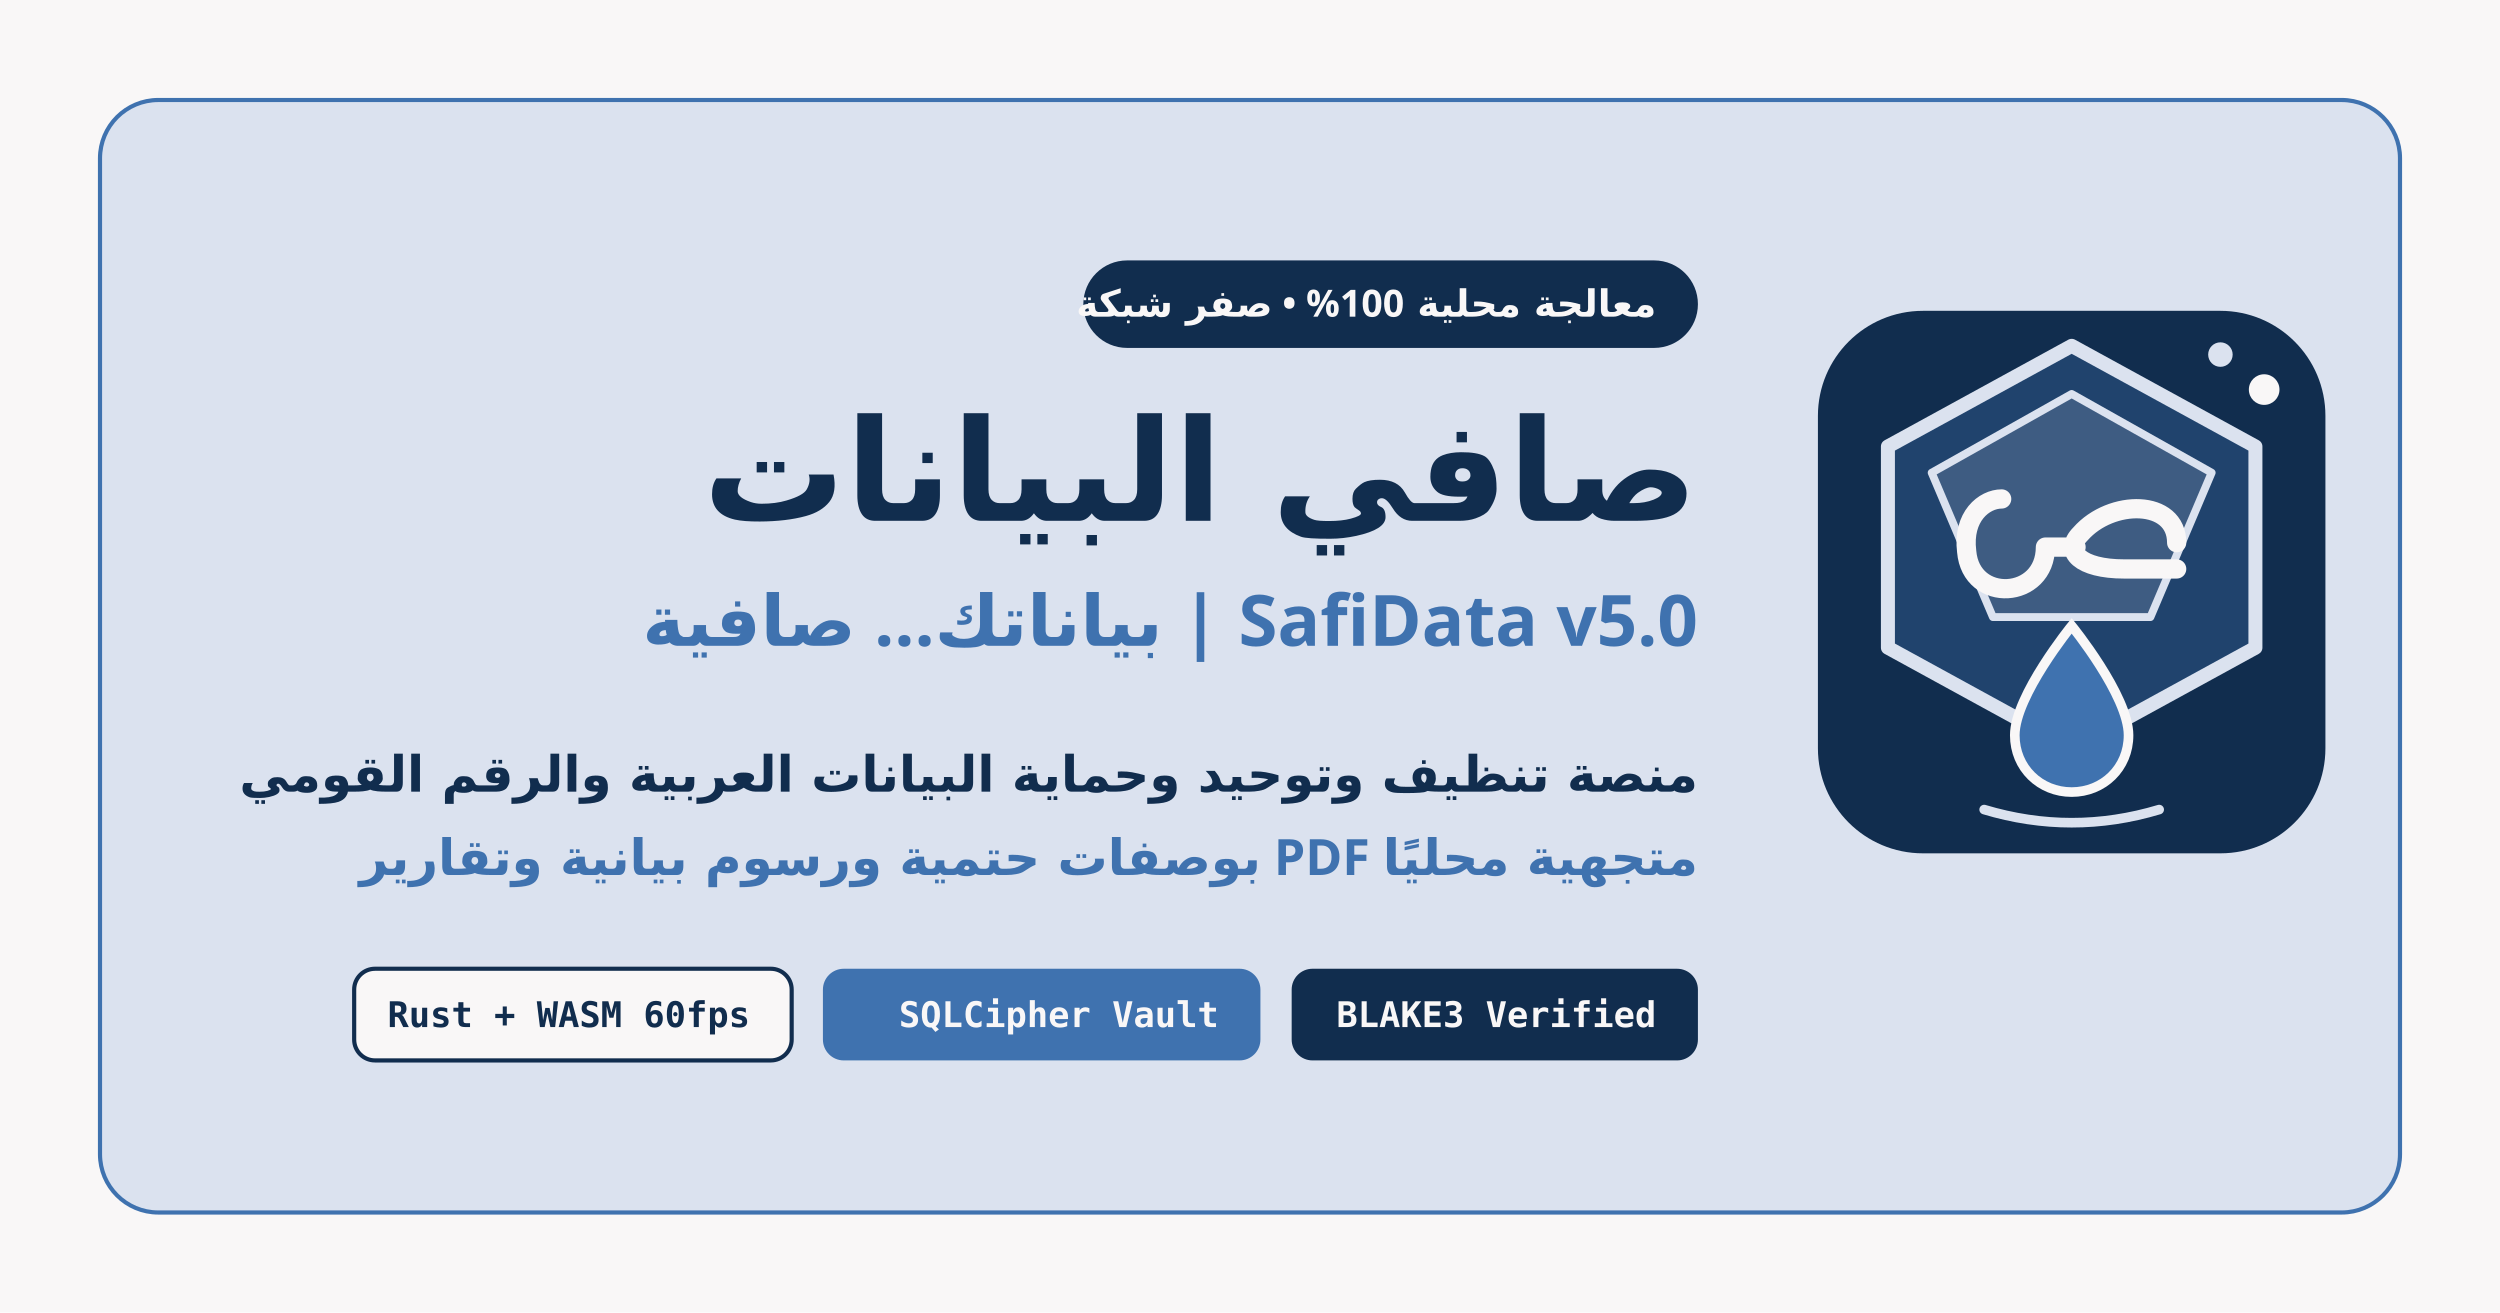
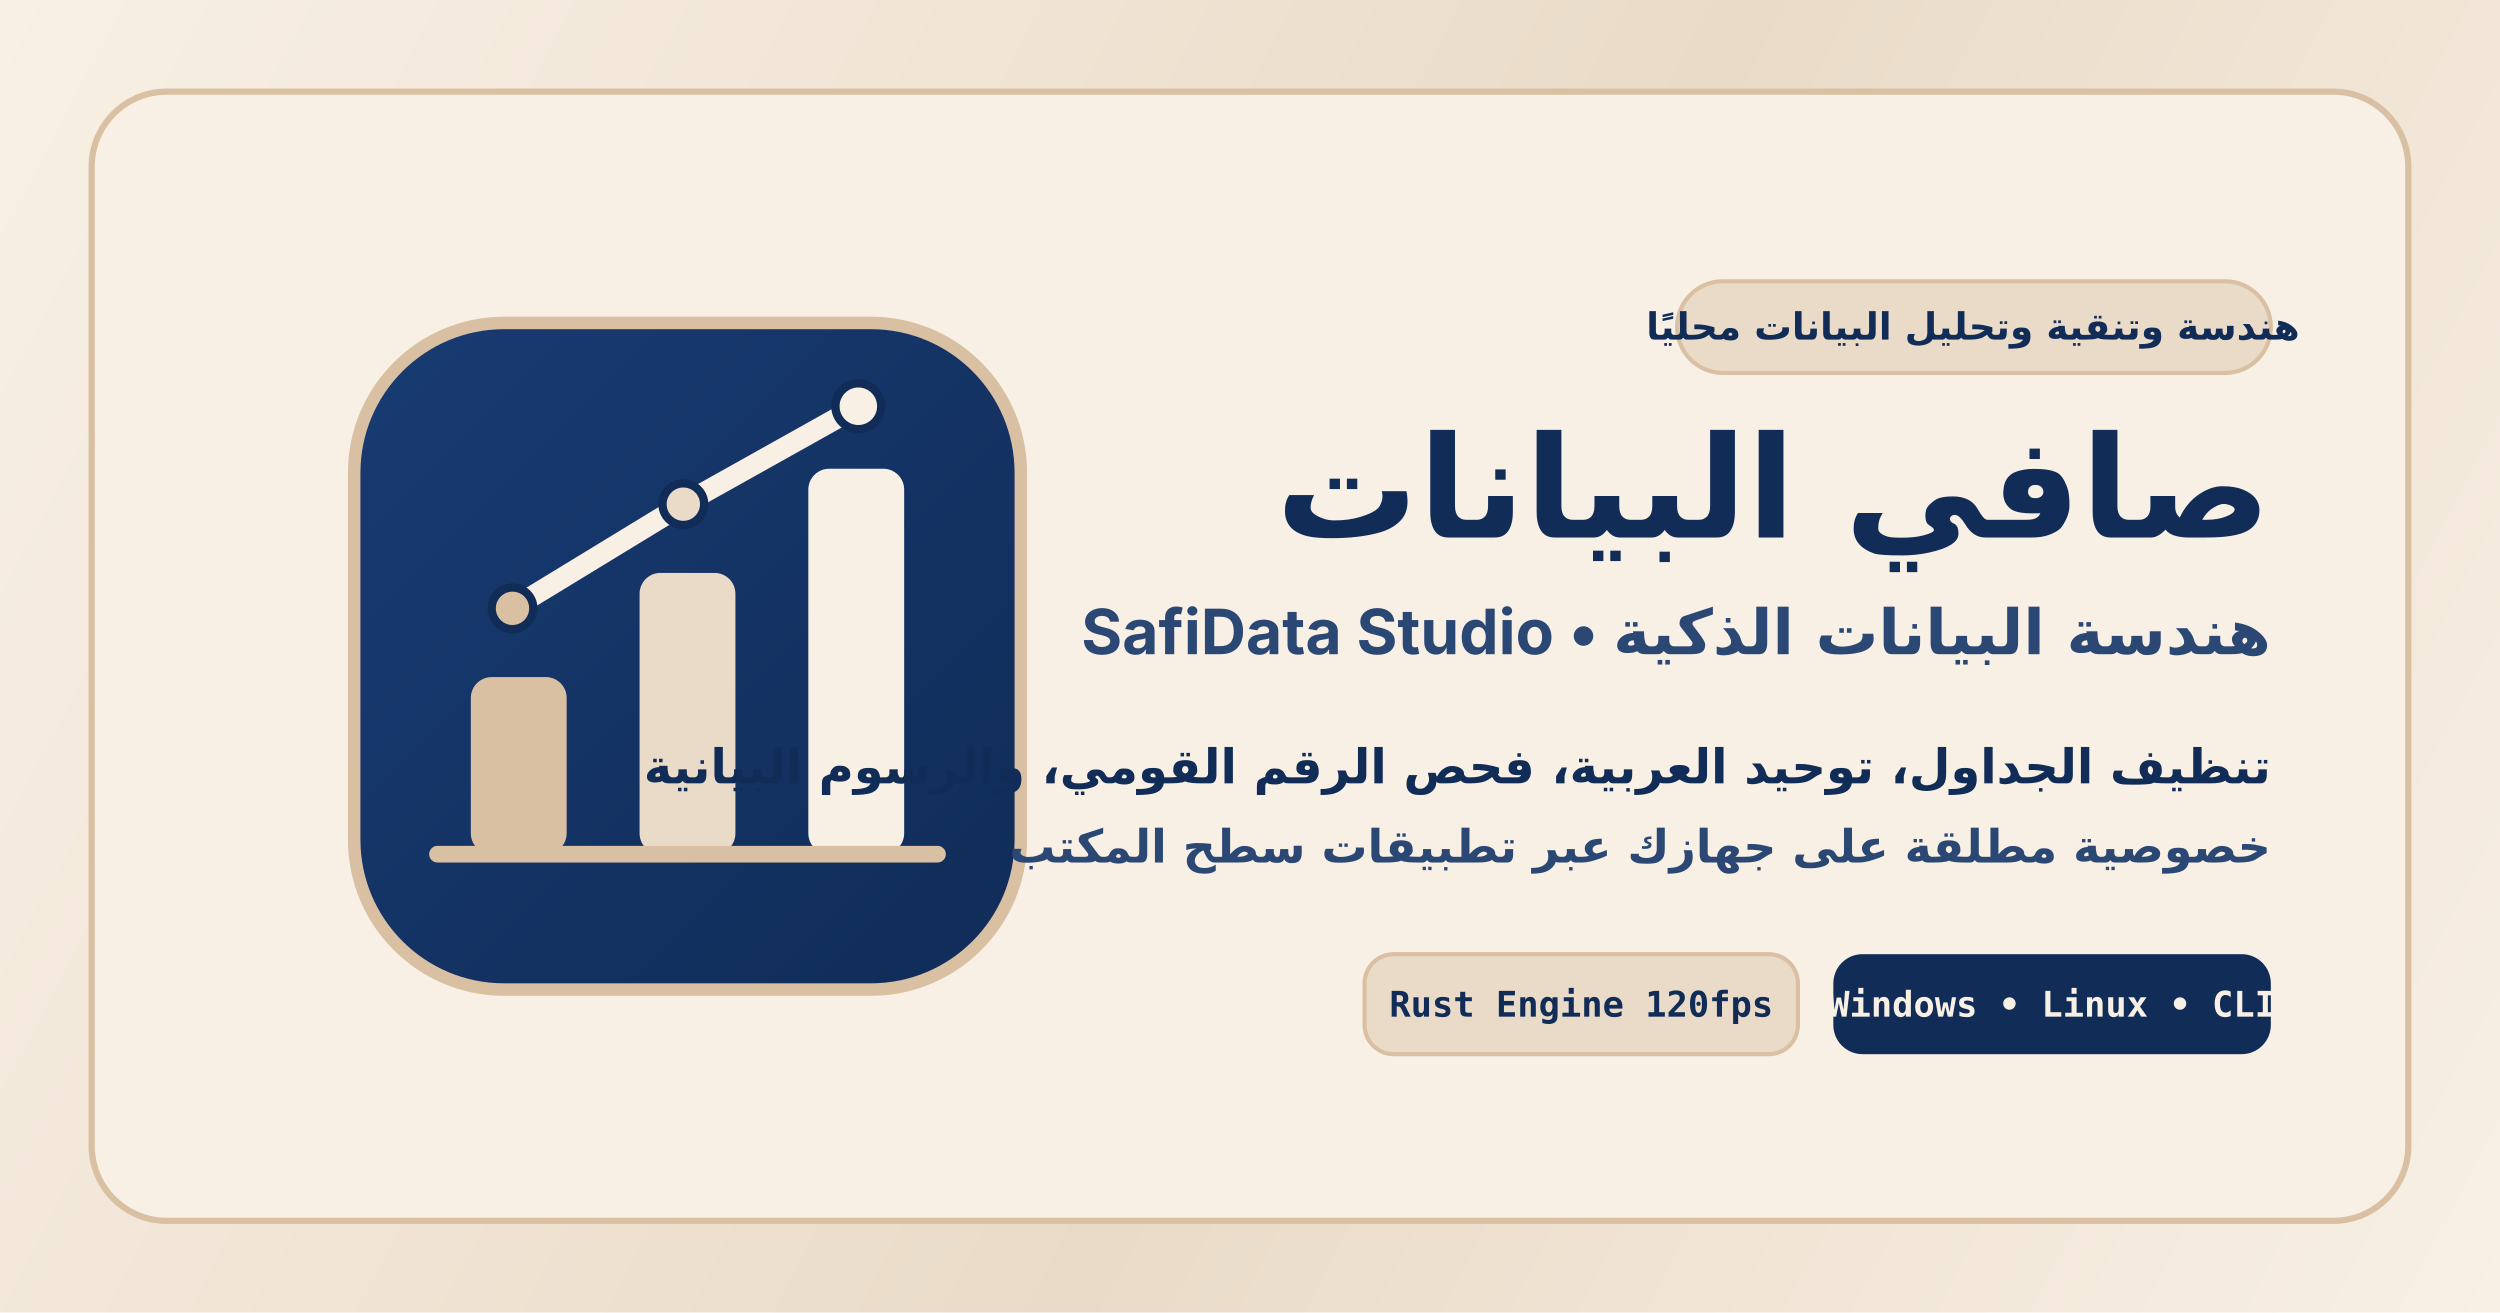
- <svg xmlns="http://www.w3.org/2000/svg" viewBox="0 0 1200 630" width="1200" height="630" role="img" aria-label="صافي البيانات | SafiData — بياناتك... صافية">
-   <rect width="1200" height="630" fill="#F9F7F7" />
-   <rect x="48" y="48" width="1104" height="534" rx="28" fill="#DBE2EF" stroke="#3F72AF" stroke-width="2" />
-   <g transform="translate(860, 145) scale(2.1)">
-     <rect x="6" y="2" width="116" height="124" rx="24" fill="#112D4E" />
-     <path d="M64 10 L106 33 L106 79 L64 102 L22 79 L22 33 Z" fill="#3F72AF" fill-opacity="0.32" stroke="#DBE2EF" stroke-width="3.2" stroke-linejoin="round" />
-     <path d="M32 39 L64 21 L96 39 L82 72 L46 72 Z" fill="#DBE2EF" fill-opacity="0.16" stroke="#DBE2EF" stroke-width="1.8" stroke-linejoin="round" />
-     <path d="M88 55 C88 45 73 45 66 53 C62 57 66 61 76 61 L88 61 M65 56 L58 56 C58 68 41 69 40 57 C39 49 44 45 48 45" fill="none" stroke="#F9F7F7" stroke-width="4.4" stroke-linecap="round" stroke-linejoin="round" />
-     <path d="M64 74 C64 74 51 90 51 99 C51 106.5 56.8 112 64 112 C71.2 112 77 106.5 77 99 C77 90 64 74 64 74 Z" fill="#3F72AF" stroke="#F9F7F7" stroke-width="2.2" />
-     <path d="M44 116 Q64 122 84 116" fill="none" stroke="#DBE2EF" stroke-width="2.2" stroke-linecap="round" />
-     <circle cx="108" cy="20" r="3.5" fill="#F9F7F7" />
-     <circle cx="98" cy="12" r="2.8" fill="#DBE2EF" />
-   </g>
-   <g font-family="'IBM Plex Sans Arabic', 'Cairo', 'Segoe UI', sans-serif" text-anchor="end">
-     <rect x="520" y="125" width="295" height="42" rx="21" fill="#112D4E" />
-     <text x="795" y="152" fill="#F9F7F7" font-size="18" font-weight="700">معالجة محلية 100% • صفر شبكة</text>
-     <text x="815" y="250" fill="#112D4E" font-size="68" font-weight="700">صافي البيانات</text>
-     <text x="815" y="310" fill="#3F72AF" font-size="34" font-weight="700">بياناتك... صافية | SafiData v5.0</text>
-     <text x="815" y="380" fill="#112D4E" font-size="24" font-weight="600">منصة تنظيف وتوحيد وحماية البيانات العربية والرقم القومي</text>
-     <text x="815" y="420" fill="#3F72AF" font-size="24" font-weight="600">بوصفات حتمية ورسوم بيانية وتقارير PDF متجهية محليًا</text>
-     <g transform="translate(130, 465)">
-       <rect x="490" y="0" width="195" height="44" rx="10" fill="#112D4E" />
-       <text x="665" y="28" fill="#F9F7F7" font-size="17" font-weight="700" font-family="monospace">BLAKE3 Verified</text>
-       <rect x="265" y="0" width="210" height="44" rx="10" fill="#3F72AF" />
-       <text x="455" y="28" fill="#F9F7F7" font-size="17" font-weight="700" font-family="monospace">SQLCipher Vault</text>
-       <rect x="40" y="0" width="210" height="44" rx="10" fill="#F9F7F7" stroke="#112D4E" stroke-width="2" />
-       <text x="230" y="28" fill="#112D4E" font-size="17" font-weight="700" font-family="monospace">Rust + WASM 60fps</text>
-     </g>
-   </g>
+ <svg xmlns="http://www.w3.org/2000/svg" viewBox="0 0 1200 630" width="1200" height="630" fill="none" role="img" aria-label="بطاقة معاينة صافي البيانات — SafiData">
+   <defs>
+     <linearGradient id="canvas" x1="0" y1="0" x2="1200" y2="630" gradientUnits="userSpaceOnUse">
+       <stop offset="0%" stop-color="#F8F0E5" />
+       <stop offset="55%" stop-color="#EADBC8" />
+       <stop offset="100%" stop-color="#F8F0E5" />
+     </linearGradient>
+     <linearGradient id="tile" x1="170" y1="155" x2="490" y2="475" gradientUnits="userSpaceOnUse">
+       <stop offset="0%" stop-color="#183B73" />
+       <stop offset="100%" stop-color="#102C57" />
+     </linearGradient>
+   </defs>
+   <rect width="1200" height="630" fill="url(#canvas)" />
+   <rect x="44" y="44" width="1112" height="542" rx="36" fill="#F8F0E5" stroke="#DAC0A3" stroke-width="3" />
+   <rect x="170" y="155" width="320" height="320" rx="72" fill="url(#tile)" stroke="#DAC0A3" stroke-width="6" />
+   <rect x="226" y="325" width="46" height="85" rx="10" fill="#DAC0A3" />
+   <rect x="307" y="275" width="46" height="135" rx="10" fill="#EADBC8" />
+   <rect x="388" y="225" width="46" height="185" rx="10" fill="#F8F0E5" />
+   <path d="M210 410H450" stroke="#DAC0A3" stroke-width="8" stroke-linecap="round" />
+   <path d="M246 292L328 242L412 195" stroke="#F8F0E5" stroke-width="10" stroke-linecap="round" stroke-linejoin="round" />
+   <circle cx="246" cy="292" r="10" fill="#DAC0A3" stroke="#102C57" stroke-width="4" />
+   <circle cx="328" cy="242" r="10" fill="#EADBC8" stroke="#102C57" stroke-width="4" />
+   <circle cx="412" cy="195" r="11" fill="#F8F0E5" stroke="#102C57" stroke-width="4" />
+   <rect x="805" y="135" width="285" height="44" rx="22" fill="#EADBC8" stroke="#DAC0A3" stroke-width="2" />
+   <text x="947" y="163" text-anchor="middle" font-family="IBM Plex Sans Arabic, Segoe UI, Tahoma, sans-serif" font-size="18" font-weight="700" fill="#102C57">هندسة وتنقية وتحليل البيانات محليًا</text>
+   <text x="1090" y="258" text-anchor="end" font-family="IBM Plex Sans Arabic, Segoe UI, Tahoma, sans-serif" font-size="68" font-weight="800" fill="#102C57">صافي البيانات</text>
+   <text x="1090" y="314" text-anchor="end" font-family="IBM Plex Sans Arabic, Inter, Segoe UI, sans-serif" font-size="30" font-weight="700" fill="#2B4875">SafiData Studio • هندسة البيانات الذكية</text>
+   <text x="1090" y="376" text-anchor="end" font-family="IBM Plex Sans Arabic, Segoe UI, Tahoma, sans-serif" font-size="23" font-weight="600" fill="#102C57">تنظيف الجداول، توحيد العربية، فحص الرقم القومي، والرسوم البيانية</text>
+   <text x="1090" y="414" text-anchor="end" font-family="IBM Plex Sans Arabic, Segoe UI, Tahoma, sans-serif" font-size="22" font-weight="600" fill="#2B4875">خصوصية مطلقة على جهازك عبر تطبيقات سطح المكتب</text>
+   <rect x="880" y="458" width="210" height="48" rx="14" fill="#102C57" />
+   <text x="985" y="488" text-anchor="middle" font-family="JetBrains Mono, Consolas, monospace" font-size="17" font-weight="700" fill="#F8F0E5">Windows • Linux • CLI</text>
+   <rect x="655" y="458" width="208" height="48" rx="14" fill="#EADBC8" stroke="#DAC0A3" stroke-width="2" />
+   <text x="759" y="488" text-anchor="middle" font-family="JetBrains Mono, Consolas, monospace" font-size="17" font-weight="700" fill="#102C57">Rust Engine 120fps</text>
</svg>
